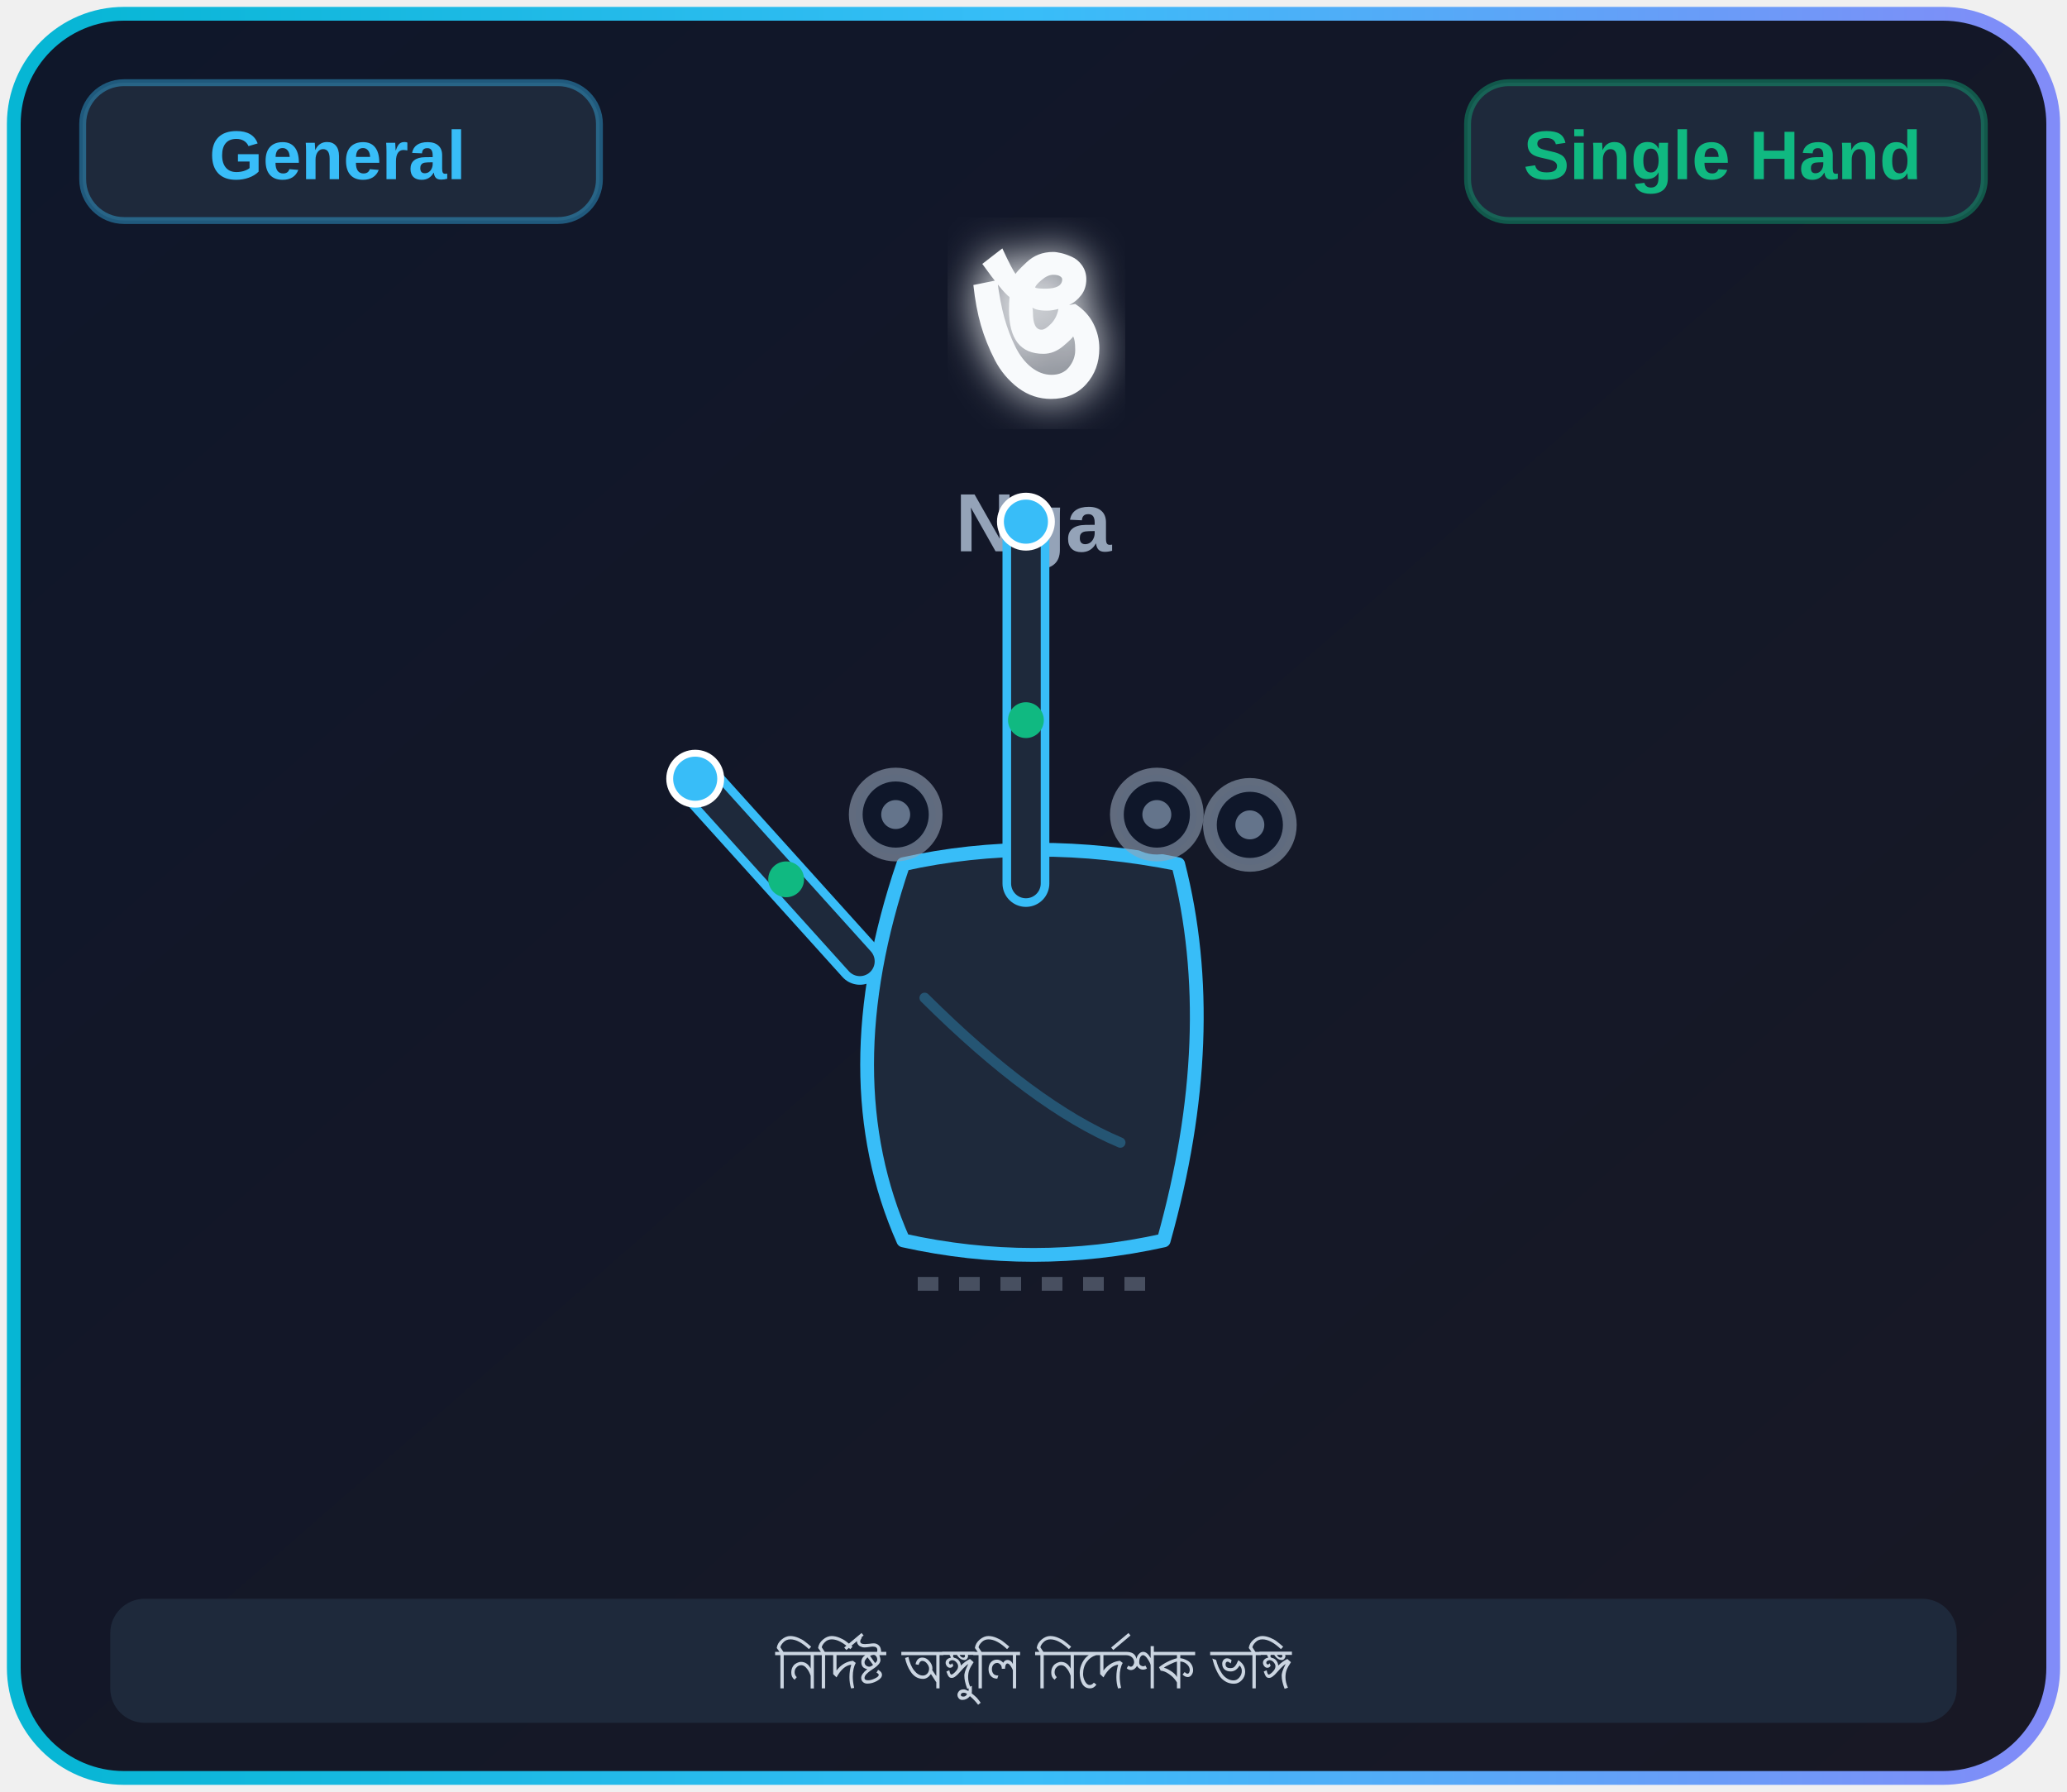
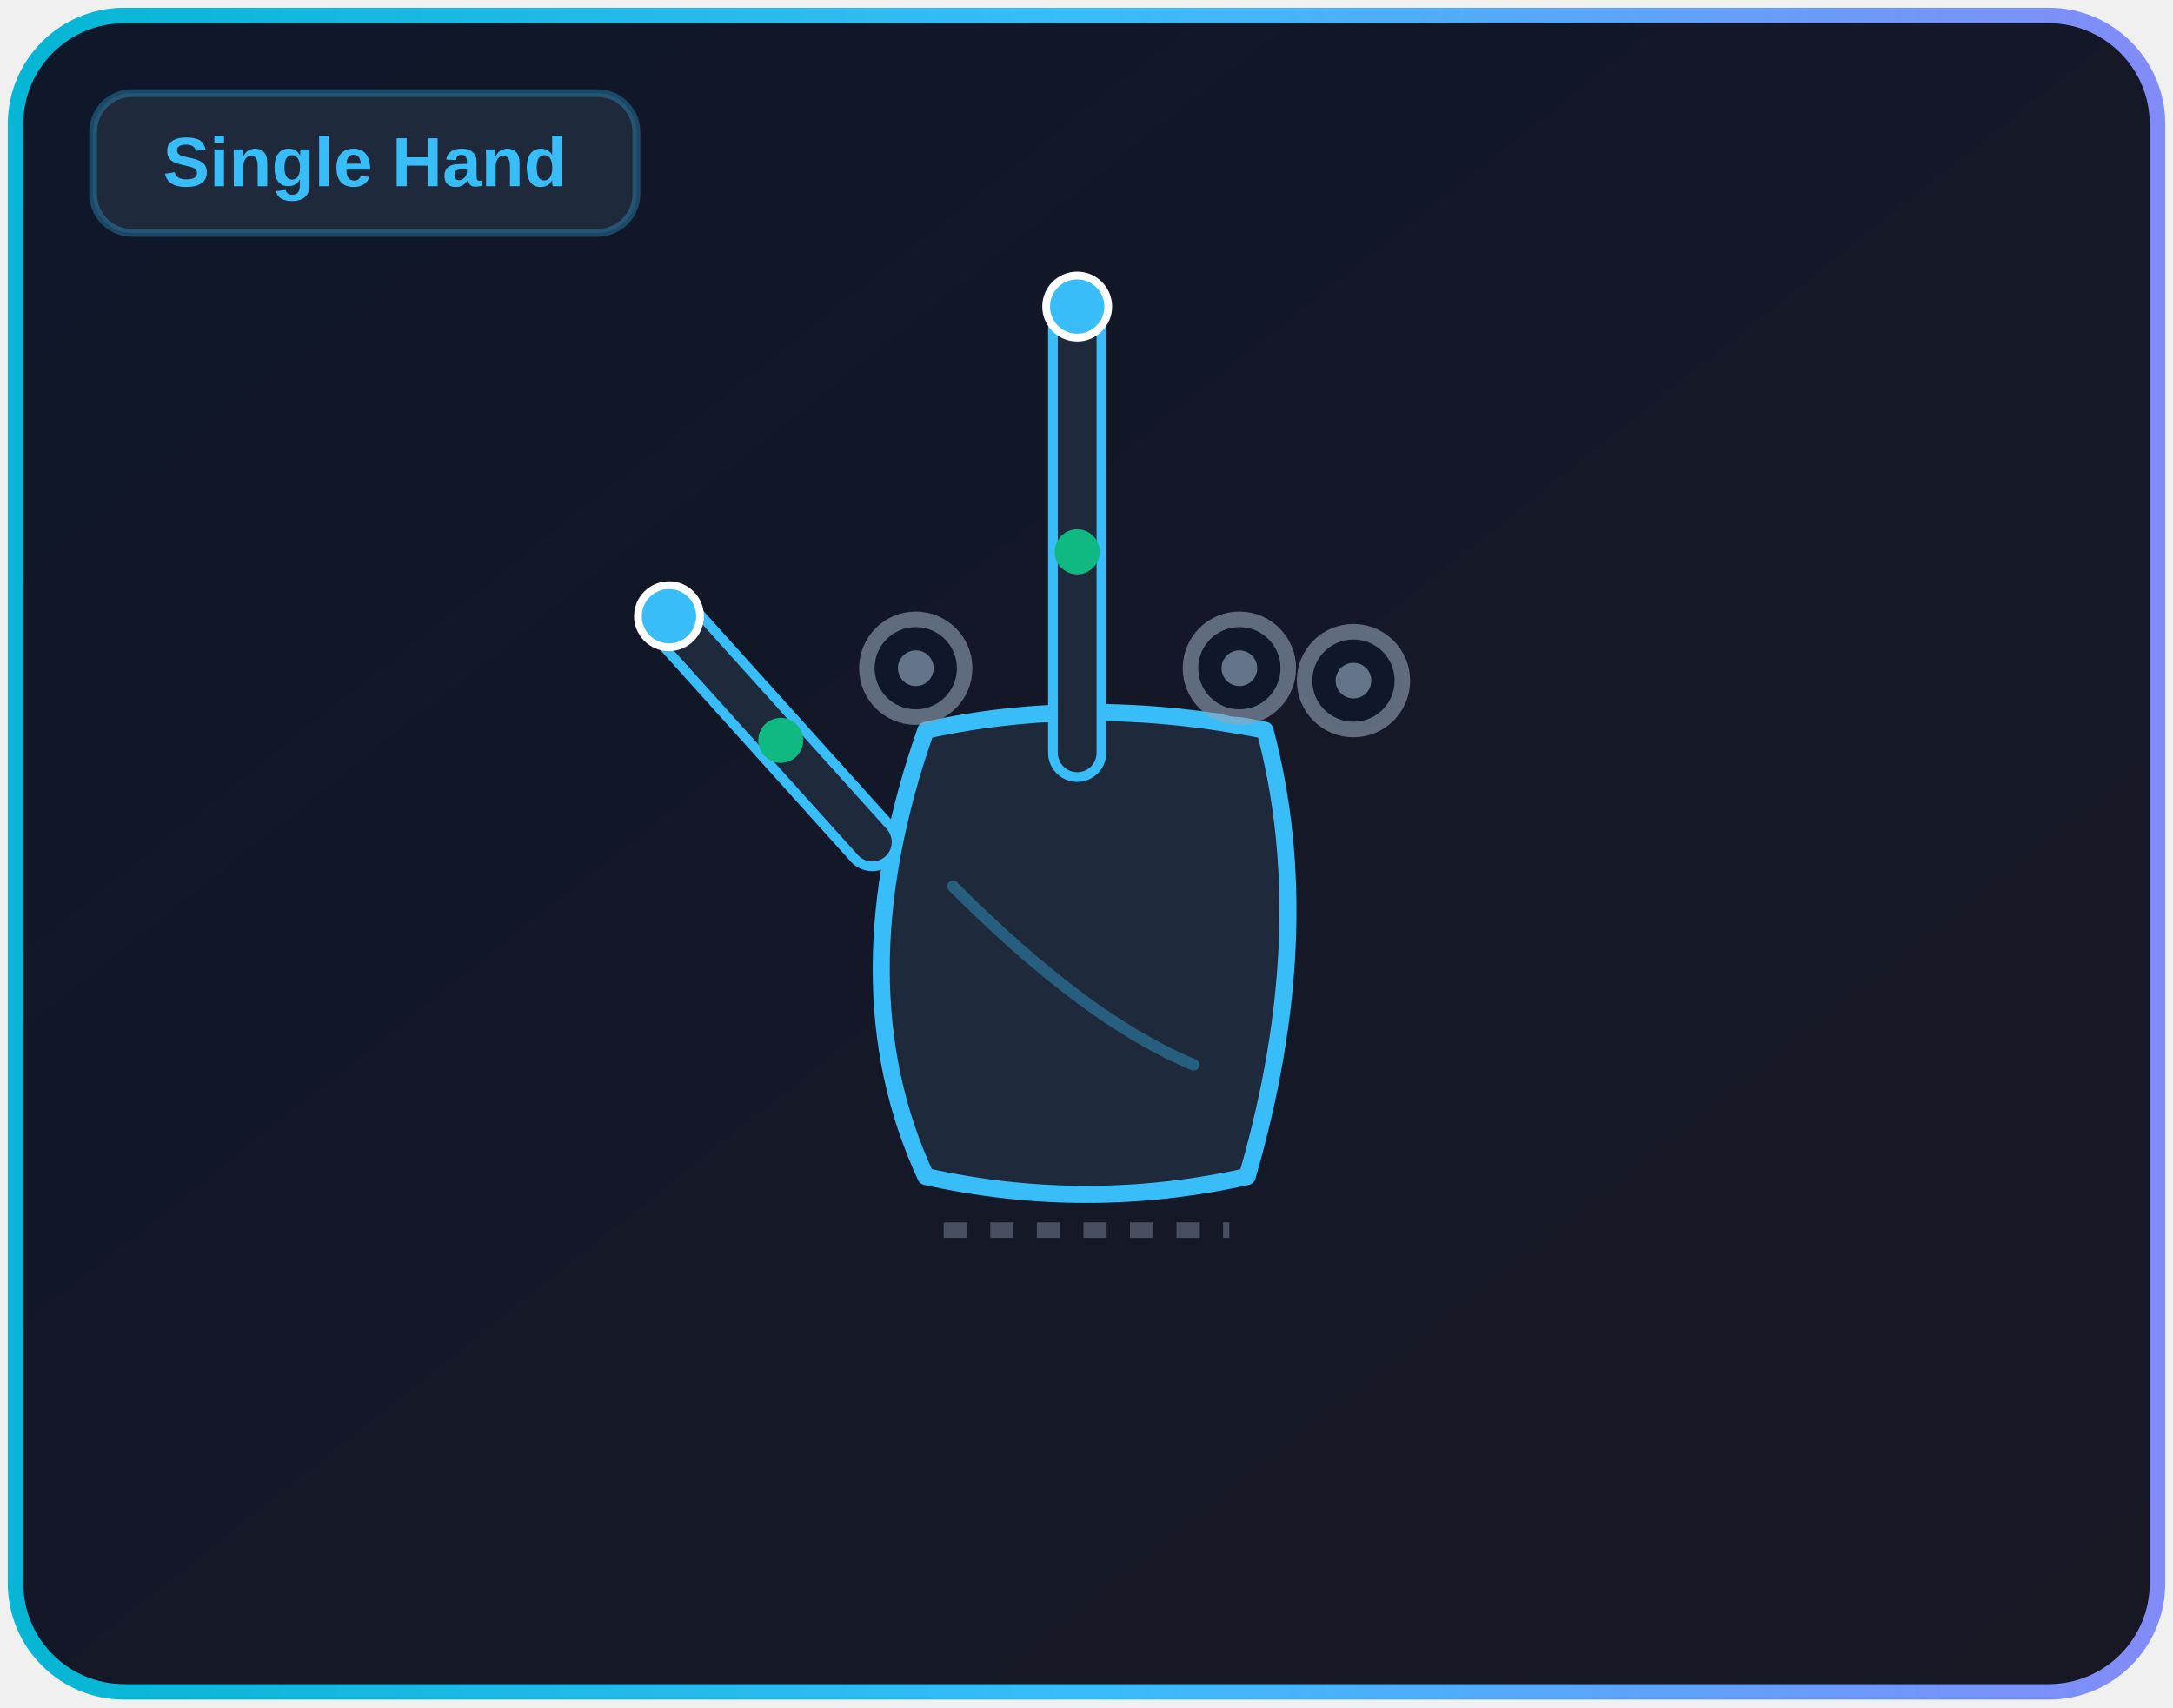
- <svg xmlns="http://www.w3.org/2000/svg" viewBox="0 0 300 260" width="300" height="260">
+ <svg xmlns="http://www.w3.org/2000/svg" viewBox="0 0 280 220" width="280" height="220">
  <defs>
    <linearGradient id="cardBg" x1="0%" y1="0%" x2="100%" y2="100%">
      <stop offset="0%" stop-color="#0F172A" />
      <stop offset="100%" stop-color="#181825" />
    </linearGradient>
    <linearGradient id="borderGlow" x1="0%" y1="0%" x2="100%" y2="0%">
      <stop offset="0%" stop-color="#06B6D4" />
      <stop offset="50%" stop-color="#38BDF8" />
      <stop offset="100%" stop-color="#818CF8" />
    </linearGradient>
-     <filter id="glow" x="-20%" y="-20%" width="140%" height="140%">
-       <feGaussianBlur stdDeviation="3" result="blur" />
-       <feComposite in="SourceGraphic" in2="blur" operator="over" />
-     </filter>
  </defs>
-   <rect width="296" height="256" x="2" y="2" rx="16" fill="url(#cardBg)" stroke="url(#borderGlow)" stroke-width="2" />
-   <rect x="12" y="12" width="75" height="20" rx="6" fill="#1E293B" stroke="rgba(56, 189, 248, 0.4)" stroke-width="1" />
-   <text x="49" y="26" fill="#38BDF8" font-family="'Segoe UI', Arial, sans-serif" font-size="10" font-weight="bold" text-anchor="middle">General</text>
-   <rect x="213" y="12" width="75" height="20" rx="6" fill="#1E293B" stroke="rgba(16, 185, 129, 0.4)" stroke-width="1" />
-   <text x="250" y="26" fill="#10B981" font-family="'Segoe UI', Arial, sans-serif" font-size="10" font-weight="bold" text-anchor="middle">Single Hand</text>
-   <text x="150" y="58" fill="#F8FAFC" font-family="'SolaimanLipi', 'Segoe UI', Arial, sans-serif" font-size="38" font-weight="900" text-anchor="middle" filter="url(#glow)">ঙ</text>
-   <text x="150" y="80" fill="#94A3B8" font-family="'Segoe UI', Arial, sans-serif" font-size="12" font-weight="600" text-anchor="middle">Nga</text>
+   <rect width="276" height="216" x="2" y="2" rx="14" fill="url(#cardBg)" stroke="url(#borderGlow)" stroke-width="2" />
+   <rect x="12" y="12" width="70" height="18" rx="5" fill="#1E293B" stroke="rgba(56, 189, 248, 0.3)" stroke-width="1" />
+   <text x="47" y="24" fill="#38BDF8" font-family="'Segoe UI', Arial, sans-serif" font-size="9" font-weight="bold" text-anchor="middle">Single Hand</text>
  <g id="hand_anatomy">
-     <path d="M 131.1,180.0 Q 150.0,184.2 168.9,180.0 Q 177.3,150.0 171.0,125.4 Q 150.0,121.2 131.1,125.4 Q 120.6,156.3 131.1,180.0 Z" fill="#1E293B" stroke="#38BDF8" stroke-width="2" stroke-linejoin="round" />
-     <path d="M 134.2,144.8 Q 150.0,160.5 162.6,165.8" fill="none" stroke="rgba(56, 189, 248, 0.3)" stroke-width="1.5" stroke-linecap="round" />
-     <line x1="133.2" y1="186.3" x2="166.8" y2="186.3" stroke="rgba(148, 163, 184, 0.4)" stroke-width="2" stroke-dasharray="3,3" />
-     <line x1="124.8" y1="139.5" x2="100.9" y2="113.0" stroke="#38BDF8" stroke-width="6.8" stroke-linecap="round" />
-     <line x1="124.8" y1="139.5" x2="100.9" y2="113.0" stroke="#1E293B" stroke-width="4.3" stroke-linecap="round" />
-     <circle cx="114.1" cy="127.6" r="2.6" fill="#10B981" />
-     <circle cx="100.9" cy="113.0" r="3.7" fill="#38BDF8" stroke="#FFFFFF" stroke-width="1" />
-     <circle cx="130.0" cy="118.2" r="5.8" fill="#0F172A" stroke="rgba(148, 163, 184, 0.6)" stroke-width="2" />
-     <circle cx="130.0" cy="118.2" r="2.1" fill="#64748B" />
-     <line x1="148.9" y1="128.2" x2="148.9" y2="75.7" stroke="#38BDF8" stroke-width="6.8" stroke-linecap="round" />
-     <line x1="148.9" y1="128.2" x2="148.9" y2="75.7" stroke="#1E293B" stroke-width="4.3" stroke-linecap="round" />
-     <circle cx="148.9" cy="104.5" r="2.6" fill="#10B981" />
-     <circle cx="148.9" cy="75.7" r="3.7" fill="#38BDF8" stroke="#FFFFFF" stroke-width="1" />
-     <circle cx="167.9" cy="118.2" r="5.8" fill="#0F172A" stroke="rgba(148, 163, 184, 0.6)" stroke-width="2" />
-     <circle cx="167.9" cy="118.2" r="2.1" fill="#64748B" />
-     <circle cx="181.4" cy="119.7" r="5.8" fill="#0F172A" stroke="rgba(148, 163, 184, 0.6)" stroke-width="2" />
-     <circle cx="181.4" cy="119.7" r="2.1" fill="#64748B" />
+     <path d="M 119.3,151.6 Q 140.0,156.2 160.7,151.6 Q 169.9,120.0 163.0,94.1 Q 140.0,89.5 119.3,94.1 Q 107.8,126.9 119.3,151.6 Z" fill="#1E293B" stroke="#38BDF8" stroke-width="2.2" stroke-linejoin="round" />
+     <path d="M 122.8,114.2 Q 140.0,131.5 153.8,137.2" fill="none" stroke="rgba(56, 189, 248, 0.35)" stroke-width="1.5" stroke-linecap="round" />
+     <line x1="121.6" y1="158.5" x2="158.4" y2="158.5" stroke="rgba(148, 163, 184, 0.4)" stroke-width="2" stroke-dasharray="3,3" />
+     <line x1="112.4" y1="108.5" x2="86.2" y2="79.4" stroke="#38BDF8" stroke-width="7.5" stroke-linecap="round" />
+     <line x1="112.4" y1="108.5" x2="86.2" y2="79.4" stroke="#1E293B" stroke-width="5.0" stroke-linecap="round" />
+     <circle cx="100.6" cy="95.4" r="2.9" fill="#10B981" />
+     <circle cx="86.2" cy="79.4" r="4.0" fill="#38BDF8" stroke="#FFFFFF" stroke-width="1" />
+     <circle cx="118.0" cy="86.1" r="6.3" fill="#0F172A" stroke="rgba(148, 163, 184, 0.6)" stroke-width="2" />
+     <circle cx="118.0" cy="86.1" r="2.3" fill="#64748B" />
+     <line x1="138.8" y1="97.0" x2="138.8" y2="39.5" stroke="#38BDF8" stroke-width="7.5" stroke-linecap="round" />
+     <line x1="138.8" y1="97.0" x2="138.8" y2="39.5" stroke="#1E293B" stroke-width="5.0" stroke-linecap="round" />
+     <circle cx="138.8" cy="71.1" r="2.9" fill="#10B981" />
+     <circle cx="138.8" cy="39.5" r="4.0" fill="#38BDF8" stroke="#FFFFFF" stroke-width="1" />
+     <circle cx="159.7" cy="86.1" r="6.3" fill="#0F172A" stroke="rgba(148, 163, 184, 0.6)" stroke-width="2" />
+     <circle cx="159.7" cy="86.1" r="2.3" fill="#64748B" />
+     <circle cx="174.4" cy="87.7" r="6.3" fill="#0F172A" stroke="rgba(148, 163, 184, 0.6)" stroke-width="2" />
+     <circle cx="174.4" cy="87.7" r="2.3" fill="#64748B" />
  </g>
-   <rect x="16" y="232" width="268" height="18" rx="5" fill="#1E293B" />
-   <text x="150" y="245" fill="#CBD5E1" font-family="'Segoe UI', Arial, sans-serif" font-size="9.5" font-weight="500" text-anchor="middle">নির্দিষ্ট অঙ্গুলি নির্দেশক ভঙ্গি</text>
</svg>
